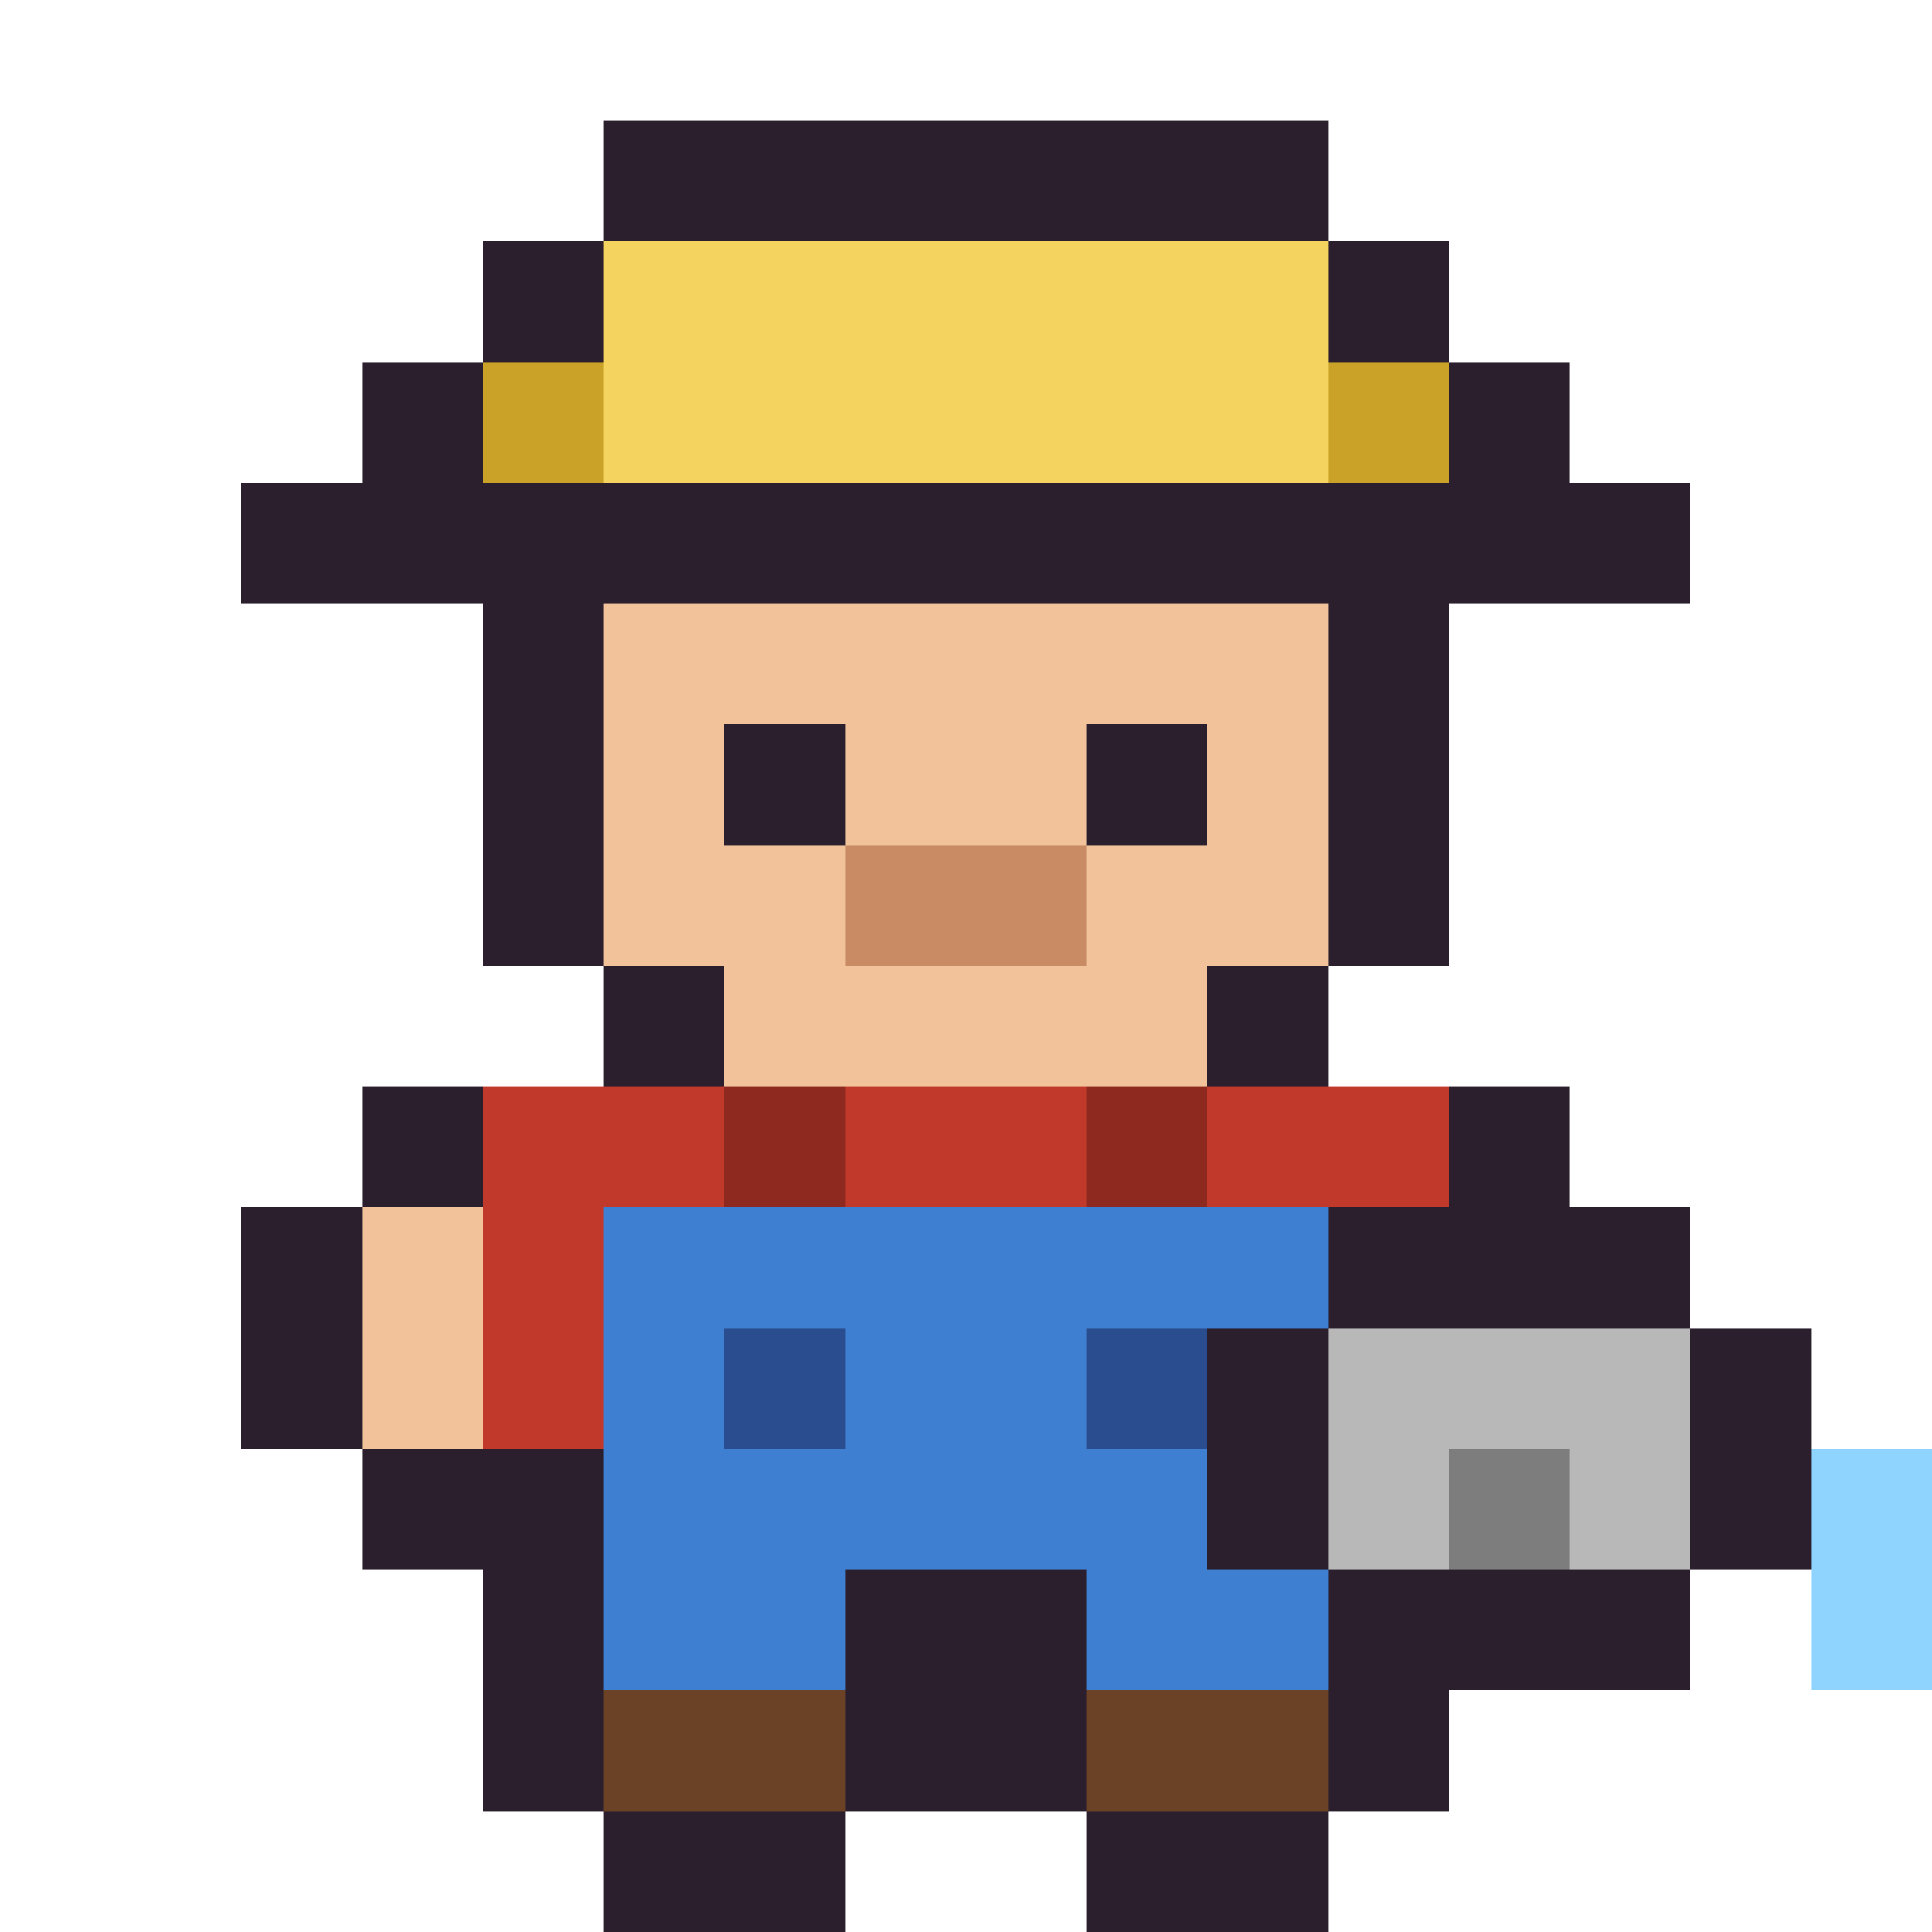
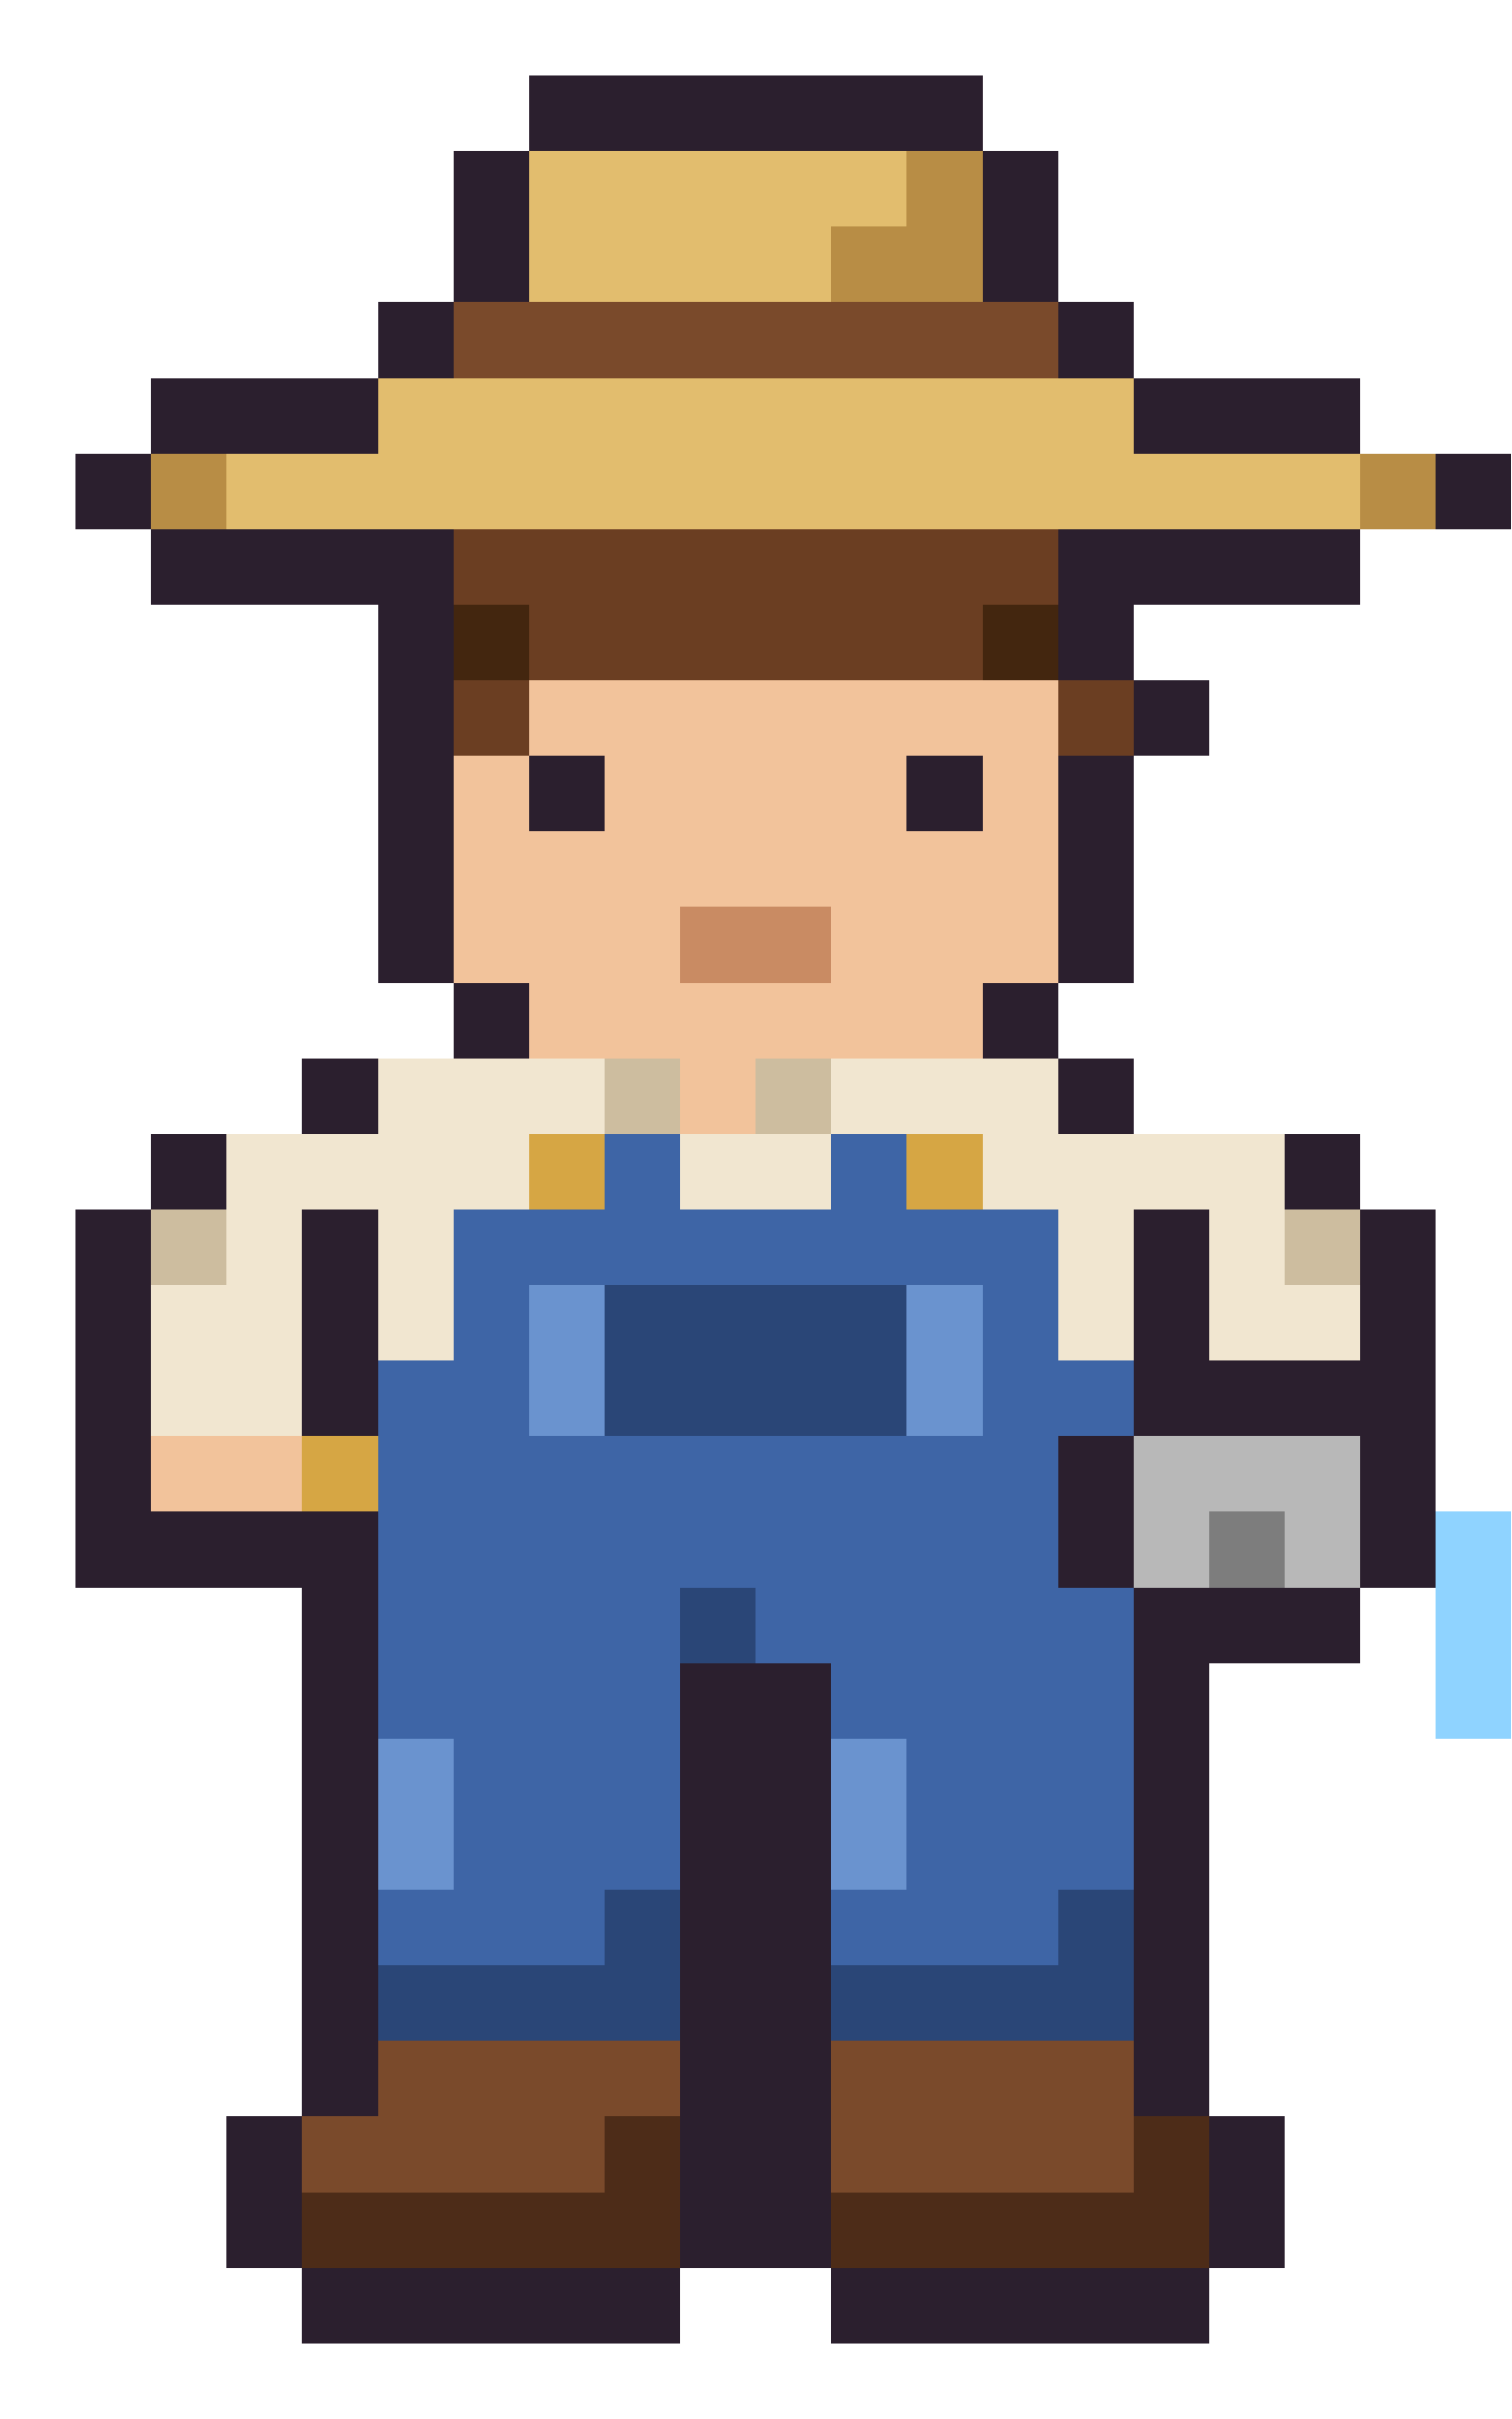
- <svg xmlns="http://www.w3.org/2000/svg" viewBox="0 0 16 16" width="16" height="16" shape-rendering="crispEdges">
-   <rect x="5" y="1" width="6" height="1" fill="#2b1f2e" />
-   <rect x="4" y="2" width="1" height="1" fill="#2b1f2e" />
-   <rect x="5" y="2" width="6" height="1" fill="#f4d35e" />
-   <rect x="11" y="2" width="1" height="1" fill="#2b1f2e" />
-   <rect x="3" y="3" width="1" height="1" fill="#2b1f2e" />
-   <rect x="4" y="3" width="1" height="1" fill="#c9a227" />
-   <rect x="5" y="3" width="6" height="1" fill="#f4d35e" />
-   <rect x="11" y="3" width="1" height="1" fill="#c9a227" />
-   <rect x="12" y="3" width="1" height="1" fill="#2b1f2e" />
-   <rect x="2" y="4" width="12" height="1" fill="#2b1f2e" />
-   <rect x="4" y="5" width="1" height="1" fill="#2b1f2e" />
-   <rect x="5" y="5" width="6" height="1" fill="#f2c39b" />
-   <rect x="11" y="5" width="1" height="1" fill="#2b1f2e" />
-   <rect x="4" y="6" width="1" height="1" fill="#2b1f2e" />
-   <rect x="5" y="6" width="1" height="1" fill="#f2c39b" />
-   <rect x="6" y="6" width="1" height="1" fill="#2b1f2e" />
-   <rect x="7" y="6" width="2" height="1" fill="#f2c39b" />
-   <rect x="9" y="6" width="1" height="1" fill="#2b1f2e" />
-   <rect x="10" y="6" width="1" height="1" fill="#f2c39b" />
-   <rect x="11" y="6" width="1" height="1" fill="#2b1f2e" />
-   <rect x="4" y="7" width="1" height="1" fill="#2b1f2e" />
-   <rect x="5" y="7" width="2" height="1" fill="#f2c39b" />
-   <rect x="7" y="7" width="2" height="1" fill="#c98b63" />
-   <rect x="9" y="7" width="2" height="1" fill="#f2c39b" />
-   <rect x="11" y="7" width="1" height="1" fill="#2b1f2e" />
+ <svg xmlns="http://www.w3.org/2000/svg" viewBox="0 0 20 32" width="20" height="32" shape-rendering="crispEdges">
+   <rect x="7" y="1" width="6" height="1" fill="#2b1f2e" />
+   <rect x="6" y="2" width="1" height="1" fill="#2b1f2e" />
+   <rect x="7" y="2" width="5" height="1" fill="#e2bd6e" />
+   <rect x="12" y="2" width="1" height="1" fill="#b88d45" />
+   <rect x="13" y="2" width="1" height="1" fill="#2b1f2e" />
+   <rect x="6" y="3" width="1" height="1" fill="#2b1f2e" />
+   <rect x="7" y="3" width="4" height="1" fill="#e2bd6e" />
+   <rect x="11" y="3" width="2" height="1" fill="#b88d45" />
+   <rect x="13" y="3" width="1" height="1" fill="#2b1f2e" />
+   <rect x="5" y="4" width="1" height="1" fill="#2b1f2e" />
+   <rect x="6" y="4" width="8" height="1" fill="#7a4a2b" />
+   <rect x="14" y="4" width="1" height="1" fill="#2b1f2e" />
+   <rect x="2" y="5" width="3" height="1" fill="#2b1f2e" />
+   <rect x="5" y="5" width="10" height="1" fill="#e2bd6e" />
+   <rect x="15" y="5" width="3" height="1" fill="#2b1f2e" />
+   <rect x="1" y="6" width="1" height="1" fill="#2b1f2e" />
+   <rect x="2" y="6" width="1" height="1" fill="#b88d45" />
+   <rect x="3" y="6" width="15" height="1" fill="#e2bd6e" />
+   <rect x="18" y="6" width="1" height="1" fill="#b88d45" />
+   <rect x="19" y="6" width="1" height="1" fill="#2b1f2e" />
+   <rect x="2" y="7" width="4" height="1" fill="#2b1f2e" />
+   <rect x="6" y="7" width="8" height="1" fill="#6b3e22" />
+   <rect x="14" y="7" width="4" height="1" fill="#2b1f2e" />
  <rect x="5" y="8" width="1" height="1" fill="#2b1f2e" />
-   <rect x="6" y="8" width="4" height="1" fill="#f2c39b" />
-   <rect x="10" y="8" width="1" height="1" fill="#2b1f2e" />
-   <rect x="3" y="9" width="1" height="1" fill="#2b1f2e" />
-   <rect x="4" y="9" width="2" height="1" fill="#c0392b" />
-   <rect x="6" y="9" width="1" height="1" fill="#8e2920" />
-   <rect x="7" y="9" width="2" height="1" fill="#c0392b" />
-   <rect x="9" y="9" width="1" height="1" fill="#8e2920" />
-   <rect x="10" y="9" width="2" height="1" fill="#c0392b" />
-   <rect x="12" y="9" width="1" height="1" fill="#2b1f2e" />
-   <rect x="2" y="10" width="1" height="1" fill="#2b1f2e" />
-   <rect x="3" y="10" width="1" height="1" fill="#f2c39b" />
-   <rect x="4" y="10" width="1" height="1" fill="#c0392b" />
-   <rect x="5" y="10" width="6" height="1" fill="#3f7fd1" />
-   <rect x="11" y="10" width="3" height="1" fill="#2b1f2e" />
-   <rect x="2" y="11" width="1" height="1" fill="#2b1f2e" />
-   <rect x="3" y="11" width="1" height="1" fill="#f2c39b" />
-   <rect x="4" y="11" width="1" height="1" fill="#c0392b" />
-   <rect x="5" y="11" width="1" height="1" fill="#3f7fd1" />
-   <rect x="6" y="11" width="1" height="1" fill="#2a4d8f" />
-   <rect x="7" y="11" width="2" height="1" fill="#3f7fd1" />
-   <rect x="9" y="11" width="1" height="1" fill="#2a4d8f" />
-   <rect x="10" y="11" width="1" height="1" fill="#2b1f2e" />
-   <rect x="11" y="11" width="3" height="1" fill="#b8b8b8" />
+   <rect x="6" y="8" width="1" height="1" fill="#43260f" />
+   <rect x="7" y="8" width="6" height="1" fill="#6b3e22" />
+   <rect x="13" y="8" width="1" height="1" fill="#43260f" />
+   <rect x="14" y="8" width="1" height="1" fill="#2b1f2e" />
+   <rect x="5" y="9" width="1" height="1" fill="#2b1f2e" />
+   <rect x="6" y="9" width="1" height="1" fill="#6b3e22" />
+   <rect x="7" y="9" width="7" height="1" fill="#f2c39b" />
+   <rect x="14" y="9" width="1" height="1" fill="#6b3e22" />
+   <rect x="15" y="9" width="1" height="1" fill="#2b1f2e" />
+   <rect x="5" y="10" width="1" height="1" fill="#2b1f2e" />
+   <rect x="6" y="10" width="1" height="1" fill="#f2c39b" />
+   <rect x="7" y="10" width="1" height="1" fill="#2b1f2e" />
+   <rect x="8" y="10" width="4" height="1" fill="#f2c39b" />
+   <rect x="12" y="10" width="1" height="1" fill="#2b1f2e" />
+   <rect x="13" y="10" width="1" height="1" fill="#f2c39b" />
+   <rect x="14" y="10" width="1" height="1" fill="#2b1f2e" />
+   <rect x="5" y="11" width="1" height="1" fill="#2b1f2e" />
+   <rect x="6" y="11" width="8" height="1" fill="#f2c39b" />
  <rect x="14" y="11" width="1" height="1" fill="#2b1f2e" />
-   <rect x="3" y="12" width="2" height="1" fill="#2b1f2e" />
-   <rect x="5" y="12" width="5" height="1" fill="#3f7fd1" />
-   <rect x="10" y="12" width="1" height="1" fill="#2b1f2e" />
-   <rect x="11" y="12" width="1" height="1" fill="#b8b8b8" />
-   <rect x="12" y="12" width="1" height="1" fill="#7d7d7d" />
-   <rect x="13" y="12" width="1" height="1" fill="#b8b8b8" />
+   <rect x="5" y="12" width="1" height="1" fill="#2b1f2e" />
+   <rect x="6" y="12" width="3" height="1" fill="#f2c39b" />
+   <rect x="9" y="12" width="2" height="1" fill="#c98b63" />
+   <rect x="11" y="12" width="3" height="1" fill="#f2c39b" />
  <rect x="14" y="12" width="1" height="1" fill="#2b1f2e" />
-   <rect x="15" y="12" width="1" height="1" fill="#8fd3ff" />
-   <rect x="4" y="13" width="1" height="1" fill="#2b1f2e" />
-   <rect x="5" y="13" width="2" height="1" fill="#3f7fd1" />
-   <rect x="7" y="13" width="2" height="1" fill="#2b1f2e" />
-   <rect x="9" y="13" width="2" height="1" fill="#3f7fd1" />
-   <rect x="11" y="13" width="3" height="1" fill="#2b1f2e" />
-   <rect x="15" y="13" width="1" height="1" fill="#8fd3ff" />
+   <rect x="6" y="13" width="1" height="1" fill="#2b1f2e" />
+   <rect x="7" y="13" width="6" height="1" fill="#f2c39b" />
+   <rect x="13" y="13" width="1" height="1" fill="#2b1f2e" />
  <rect x="4" y="14" width="1" height="1" fill="#2b1f2e" />
-   <rect x="5" y="14" width="2" height="1" fill="#6b4226" />
-   <rect x="7" y="14" width="2" height="1" fill="#2b1f2e" />
-   <rect x="9" y="14" width="2" height="1" fill="#6b4226" />
-   <rect x="11" y="14" width="1" height="1" fill="#2b1f2e" />
-   <rect x="5" y="15" width="2" height="1" fill="#2b1f2e" />
-   <rect x="9" y="15" width="2" height="1" fill="#2b1f2e" />
+   <rect x="5" y="14" width="3" height="1" fill="#f1e6d0" />
+   <rect x="8" y="14" width="1" height="1" fill="#cdbd9f" />
+   <rect x="9" y="14" width="1" height="1" fill="#f2c39b" />
+   <rect x="10" y="14" width="1" height="1" fill="#cdbd9f" />
+   <rect x="11" y="14" width="3" height="1" fill="#f1e6d0" />
+   <rect x="14" y="14" width="1" height="1" fill="#2b1f2e" />
+   <rect x="2" y="15" width="1" height="1" fill="#2b1f2e" />
+   <rect x="3" y="15" width="4" height="1" fill="#f1e6d0" />
+   <rect x="7" y="15" width="1" height="1" fill="#d6a644" />
+   <rect x="8" y="15" width="1" height="1" fill="#3e65a6" />
+   <rect x="9" y="15" width="2" height="1" fill="#f1e6d0" />
+   <rect x="11" y="15" width="1" height="1" fill="#3e65a6" />
+   <rect x="12" y="15" width="1" height="1" fill="#d6a644" />
+   <rect x="13" y="15" width="4" height="1" fill="#f1e6d0" />
+   <rect x="17" y="15" width="1" height="1" fill="#2b1f2e" />
+   <rect x="1" y="16" width="1" height="1" fill="#2b1f2e" />
+   <rect x="2" y="16" width="1" height="1" fill="#cdbd9f" />
+   <rect x="3" y="16" width="1" height="1" fill="#f1e6d0" />
+   <rect x="4" y="16" width="1" height="1" fill="#2b1f2e" />
+   <rect x="5" y="16" width="1" height="1" fill="#f1e6d0" />
+   <rect x="6" y="16" width="8" height="1" fill="#3e65a6" />
+   <rect x="14" y="16" width="1" height="1" fill="#f1e6d0" />
+   <rect x="15" y="16" width="1" height="1" fill="#2b1f2e" />
+   <rect x="16" y="16" width="1" height="1" fill="#f1e6d0" />
+   <rect x="17" y="16" width="1" height="1" fill="#cdbd9f" />
+   <rect x="18" y="16" width="1" height="1" fill="#2b1f2e" />
+   <rect x="1" y="17" width="1" height="1" fill="#2b1f2e" />
+   <rect x="2" y="17" width="2" height="1" fill="#f1e6d0" />
+   <rect x="4" y="17" width="1" height="1" fill="#2b1f2e" />
+   <rect x="5" y="17" width="1" height="1" fill="#f1e6d0" />
+   <rect x="6" y="17" width="1" height="1" fill="#3e65a6" />
+   <rect x="7" y="17" width="1" height="1" fill="#6a93cf" />
+   <rect x="8" y="17" width="4" height="1" fill="#2a4677" />
+   <rect x="12" y="17" width="1" height="1" fill="#6a93cf" />
+   <rect x="13" y="17" width="1" height="1" fill="#3e65a6" />
+   <rect x="14" y="17" width="1" height="1" fill="#f1e6d0" />
+   <rect x="15" y="17" width="1" height="1" fill="#2b1f2e" />
+   <rect x="16" y="17" width="2" height="1" fill="#f1e6d0" />
+   <rect x="18" y="17" width="1" height="1" fill="#2b1f2e" />
+   <rect x="1" y="18" width="1" height="1" fill="#2b1f2e" />
+   <rect x="2" y="18" width="2" height="1" fill="#f1e6d0" />
+   <rect x="4" y="18" width="1" height="1" fill="#2b1f2e" />
+   <rect x="5" y="18" width="2" height="1" fill="#3e65a6" />
+   <rect x="7" y="18" width="1" height="1" fill="#6a93cf" />
+   <rect x="8" y="18" width="4" height="1" fill="#2a4677" />
+   <rect x="12" y="18" width="1" height="1" fill="#6a93cf" />
+   <rect x="13" y="18" width="2" height="1" fill="#3e65a6" />
+   <rect x="15" y="18" width="4" height="1" fill="#2b1f2e" />
+   <rect x="1" y="19" width="1" height="1" fill="#2b1f2e" />
+   <rect x="2" y="19" width="2" height="1" fill="#f2c39b" />
+   <rect x="4" y="19" width="1" height="1" fill="#d6a644" />
+   <rect x="5" y="19" width="9" height="1" fill="#3e65a6" />
+   <rect x="14" y="19" width="1" height="1" fill="#2b1f2e" />
+   <rect x="15" y="19" width="3" height="1" fill="#b8b8b8" />
+   <rect x="18" y="19" width="1" height="1" fill="#2b1f2e" />
+   <rect x="1" y="20" width="4" height="1" fill="#2b1f2e" />
+   <rect x="5" y="20" width="9" height="1" fill="#3e65a6" />
+   <rect x="14" y="20" width="1" height="1" fill="#2b1f2e" />
+   <rect x="15" y="20" width="1" height="1" fill="#b8b8b8" />
+   <rect x="16" y="20" width="1" height="1" fill="#7d7d7d" />
+   <rect x="17" y="20" width="1" height="1" fill="#b8b8b8" />
+   <rect x="18" y="20" width="1" height="1" fill="#2b1f2e" />
+   <rect x="19" y="20" width="1" height="1" fill="#8fd3ff" />
+   <rect x="4" y="21" width="1" height="1" fill="#2b1f2e" />
+   <rect x="5" y="21" width="4" height="1" fill="#3e65a6" />
+   <rect x="9" y="21" width="1" height="1" fill="#2a4677" />
+   <rect x="10" y="21" width="5" height="1" fill="#3e65a6" />
+   <rect x="15" y="21" width="3" height="1" fill="#2b1f2e" />
+   <rect x="19" y="21" width="1" height="1" fill="#8fd3ff" />
+   <rect x="4" y="22" width="1" height="1" fill="#2b1f2e" />
+   <rect x="5" y="22" width="4" height="1" fill="#3e65a6" />
+   <rect x="9" y="22" width="2" height="1" fill="#2b1f2e" />
+   <rect x="11" y="22" width="4" height="1" fill="#3e65a6" />
+   <rect x="15" y="22" width="1" height="1" fill="#2b1f2e" />
+   <rect x="19" y="22" width="1" height="1" fill="#8fd3ff" />
+   <rect x="4" y="23" width="1" height="1" fill="#2b1f2e" />
+   <rect x="5" y="23" width="1" height="1" fill="#6a93cf" />
+   <rect x="6" y="23" width="3" height="1" fill="#3e65a6" />
+   <rect x="9" y="23" width="2" height="1" fill="#2b1f2e" />
+   <rect x="11" y="23" width="1" height="1" fill="#6a93cf" />
+   <rect x="12" y="23" width="3" height="1" fill="#3e65a6" />
+   <rect x="15" y="23" width="1" height="1" fill="#2b1f2e" />
+   <rect x="4" y="24" width="1" height="1" fill="#2b1f2e" />
+   <rect x="5" y="24" width="1" height="1" fill="#6a93cf" />
+   <rect x="6" y="24" width="3" height="1" fill="#3e65a6" />
+   <rect x="9" y="24" width="2" height="1" fill="#2b1f2e" />
+   <rect x="11" y="24" width="1" height="1" fill="#6a93cf" />
+   <rect x="12" y="24" width="3" height="1" fill="#3e65a6" />
+   <rect x="15" y="24" width="1" height="1" fill="#2b1f2e" />
+   <rect x="4" y="25" width="1" height="1" fill="#2b1f2e" />
+   <rect x="5" y="25" width="3" height="1" fill="#3e65a6" />
+   <rect x="8" y="25" width="1" height="1" fill="#2a4677" />
+   <rect x="9" y="25" width="2" height="1" fill="#2b1f2e" />
+   <rect x="11" y="25" width="3" height="1" fill="#3e65a6" />
+   <rect x="14" y="25" width="1" height="1" fill="#2a4677" />
+   <rect x="15" y="25" width="1" height="1" fill="#2b1f2e" />
+   <rect x="4" y="26" width="1" height="1" fill="#2b1f2e" />
+   <rect x="5" y="26" width="4" height="1" fill="#2a4677" />
+   <rect x="9" y="26" width="2" height="1" fill="#2b1f2e" />
+   <rect x="11" y="26" width="4" height="1" fill="#2a4677" />
+   <rect x="15" y="26" width="1" height="1" fill="#2b1f2e" />
+   <rect x="4" y="27" width="1" height="1" fill="#2b1f2e" />
+   <rect x="5" y="27" width="4" height="1" fill="#7a4a2b" />
+   <rect x="9" y="27" width="2" height="1" fill="#2b1f2e" />
+   <rect x="11" y="27" width="4" height="1" fill="#7a4a2b" />
+   <rect x="15" y="27" width="1" height="1" fill="#2b1f2e" />
+   <rect x="3" y="28" width="1" height="1" fill="#2b1f2e" />
+   <rect x="4" y="28" width="4" height="1" fill="#7a4a2b" />
+   <rect x="8" y="28" width="1" height="1" fill="#4d2c18" />
+   <rect x="9" y="28" width="2" height="1" fill="#2b1f2e" />
+   <rect x="11" y="28" width="4" height="1" fill="#7a4a2b" />
+   <rect x="15" y="28" width="1" height="1" fill="#4d2c18" />
+   <rect x="16" y="28" width="1" height="1" fill="#2b1f2e" />
+   <rect x="3" y="29" width="1" height="1" fill="#2b1f2e" />
+   <rect x="4" y="29" width="5" height="1" fill="#4d2c18" />
+   <rect x="9" y="29" width="2" height="1" fill="#2b1f2e" />
+   <rect x="11" y="29" width="5" height="1" fill="#4d2c18" />
+   <rect x="16" y="29" width="1" height="1" fill="#2b1f2e" />
+   <rect x="4" y="30" width="5" height="1" fill="#2b1f2e" />
+   <rect x="11" y="30" width="5" height="1" fill="#2b1f2e" />
</svg>
